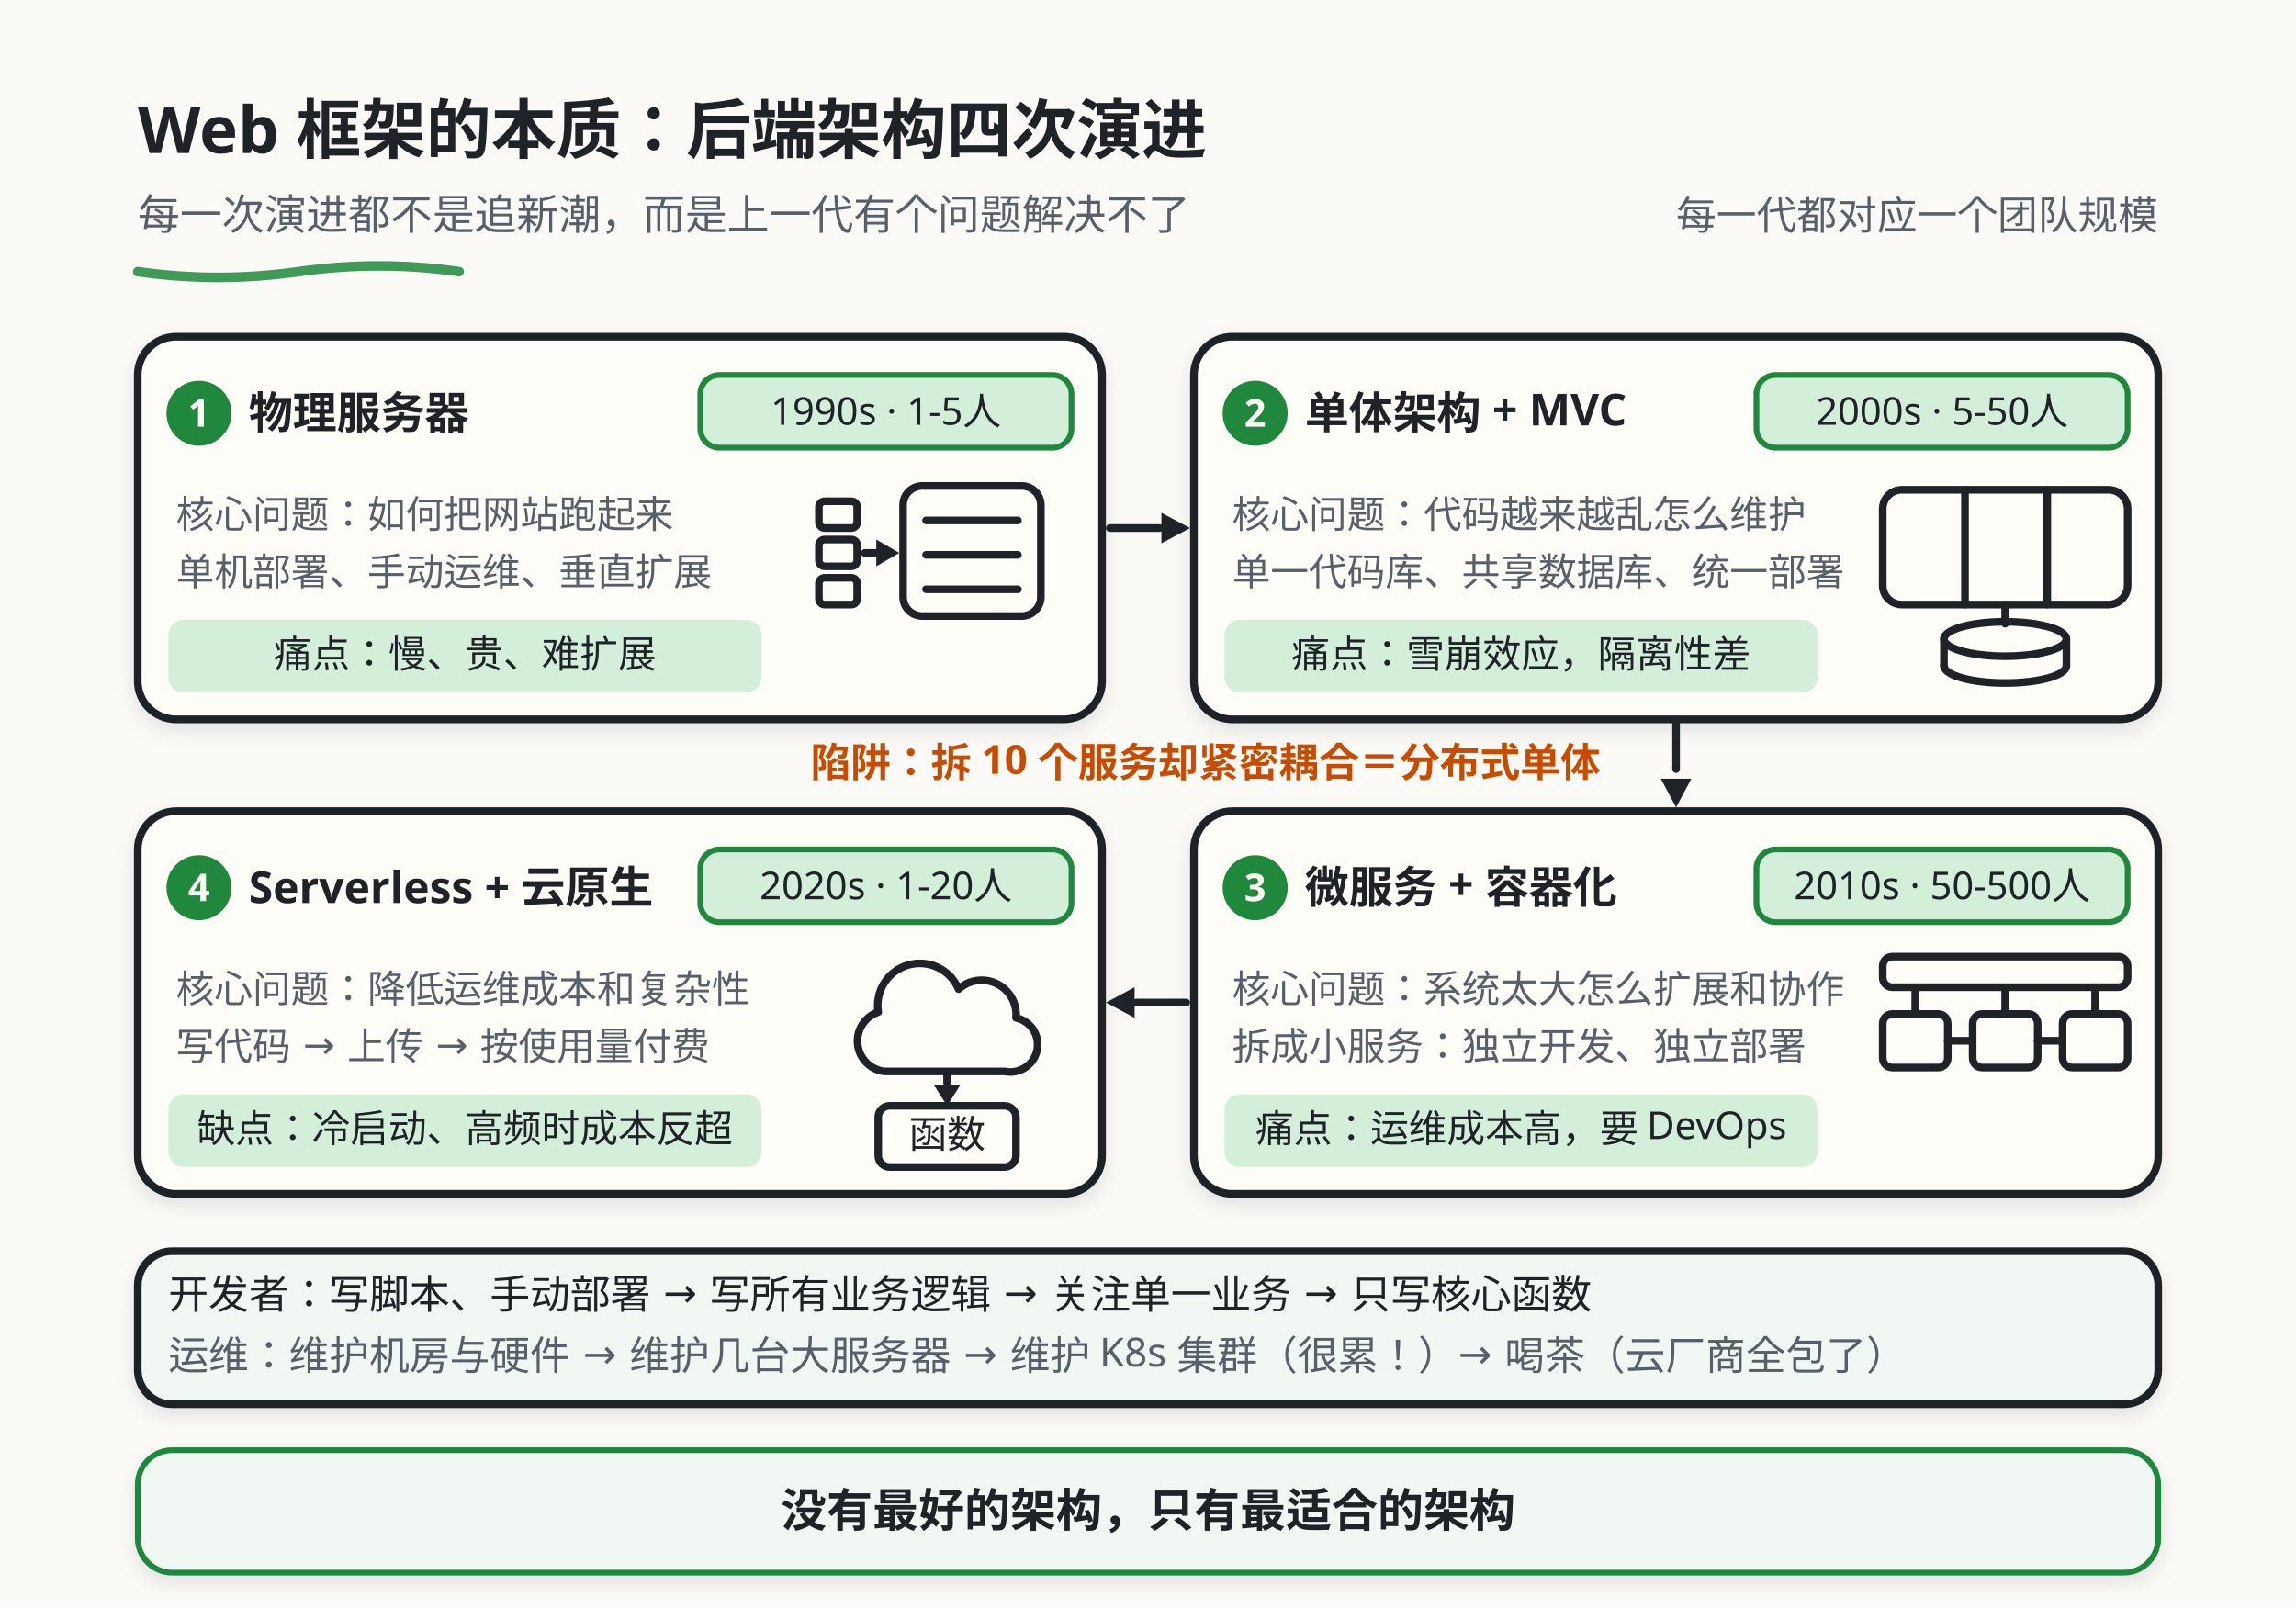
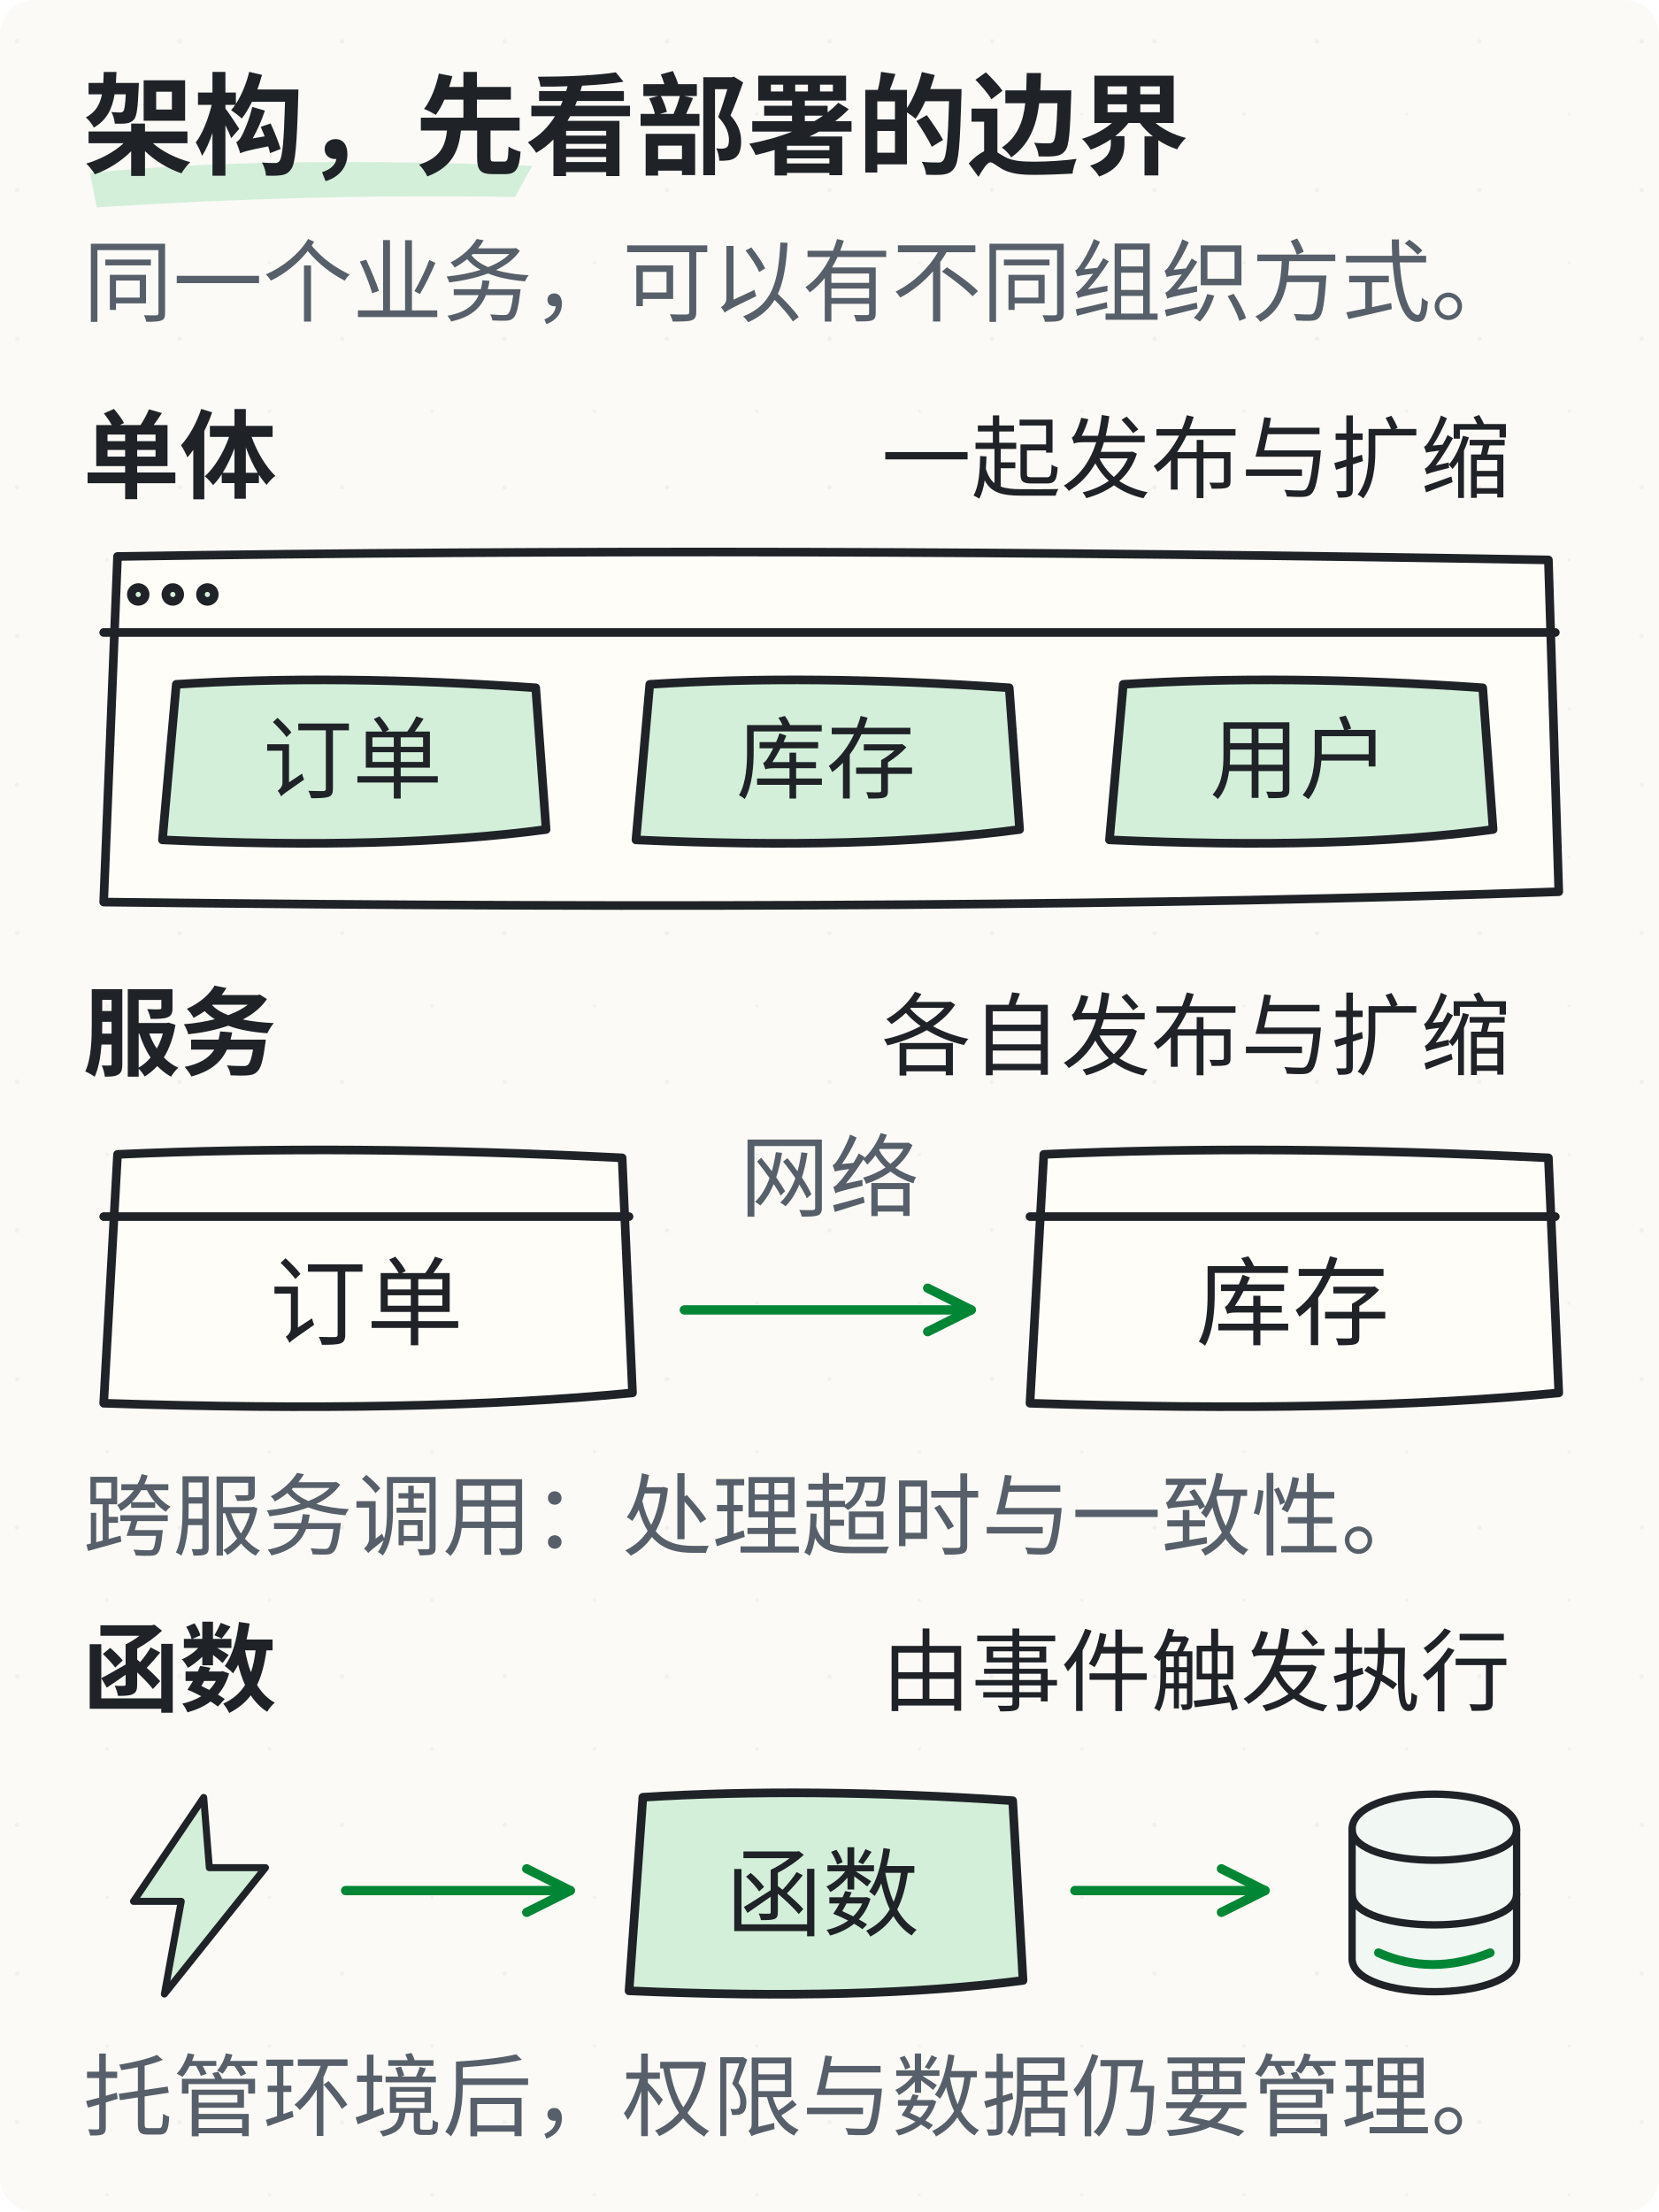
- <svg xmlns="http://www.w3.org/2000/svg" width="1200" height="840" viewBox="0 0 1200 840" role="img" aria-labelledby="t">
-   <rect width="1200" height="840" fill="#fbfaf6" />
+ <svg xmlns="http://www.w3.org/2000/svg" width="480" height="640" viewBox="0 0 480 640" role="img" aria-labelledby="title desc">
  <defs>
-     <filter id="card-shadow" x="-8%" y="-8%" width="116%" height="124%">
-       <feDropShadow dx="0" dy="4" stdDeviation="5" flood-color="#1f2328" flood-opacity="0.10" />
-     </filter>
+     <marker id="arrow" viewBox="0 0 12 12" refX="10" refY="6" markerWidth="7" markerHeight="7" orient="auto-start-reverse">
+       <path d="M2 2L10 6L2 10" fill="none" stroke="#1f2328" stroke-width="1.7" stroke-linecap="round" stroke-linejoin="round" />
+     </marker>
+     <marker id="green-arrow" viewBox="0 0 12 12" refX="10" refY="6" markerWidth="7" markerHeight="7" orient="auto-start-reverse">
+       <path d="M2 2L10 6L2 10" fill="none" stroke="#008635" stroke-width="1.7" stroke-linecap="round" stroke-linejoin="round" />
+     </marker>
+     <pattern id="grain" width="47" height="43" patternUnits="userSpaceOnUse">
+       <circle cx="5" cy="12" r=".65" fill="#1f2328" opacity=".045" />
+       <circle cx="31" cy="33" r=".5" fill="#1f2328" opacity=".04" />
+     </pattern>
+     <symbol id="icon-search" viewBox="0 0 80 80">
+       <path d="M49 47L69 69" fill="none" stroke="#1f2328" stroke-width="5" stroke-linecap="round" stroke-linejoin="round" />
+       <circle cx="31" cy="29" r="22" fill="#f1f7f2" stroke="#1f2328" stroke-width="2.5" />
+       <path d="M19 19Q28 11 38 17" fill="none" stroke="#57606a" stroke-width="2" stroke-linecap="round" stroke-linejoin="round" />
+       <path d="M19 34L26 27L32 32L43 22" fill="none" stroke="#008635" stroke-width="3" stroke-linecap="round" stroke-linejoin="round" />
+     </symbol>
+     <symbol id="icon-filter" viewBox="0 0 80 80">
+       <path d="M8 12Q39 8 72 13L47 43L45 66L32 71L32 43Z" fill="#f1f7f2" stroke="#1f2328" stroke-width="2.5" stroke-linecap="round" stroke-linejoin="round" />
+       <path d="M14 17Q40 24 65 17" fill="none" stroke="#1f2328" stroke-width="2.5" stroke-linecap="round" stroke-linejoin="round" />
+       <circle cx="25" cy="18" r="3" fill="#d3efd9" stroke="#1f2328" stroke-width="2.5" />
+       <circle cx="40" cy="18" r="3" fill="#d3efd9" stroke="#1f2328" stroke-width="2.5" />
+       <circle cx="55" cy="18" r="3" fill="#d3efd9" stroke="#1f2328" stroke-width="2.5" />
+     </symbol>
+     <symbol id="icon-task" viewBox="0 0 80 80">
+       <path d="M21 9 Q38.46 6 62 10 L65 69 Q45.6 75 17 72 Z" fill="#fffdf8" stroke="#1f2328" stroke-width="2.5" stroke-linecap="round" stroke-linejoin="round" />
+       <path d="M27 8V3H52V9" fill="#d3efd9" stroke="#1f2328" stroke-width="2.5" stroke-linecap="round" stroke-linejoin="round" />
+       <path d="M23 23l4 4 7-9" fill="none" stroke="#008635" stroke-width="3" stroke-linecap="round" stroke-linejoin="round" />
+       <path d="M41 23h15" fill="none" stroke="#1f2328" stroke-width="2.5" stroke-linecap="round" stroke-linejoin="round" />
+       <path d="M23 40l4 4 7-9" fill="none" stroke="#008635" stroke-width="3" stroke-linecap="round" stroke-linejoin="round" />
+       <path d="M41 40h15" fill="none" stroke="#1f2328" stroke-width="2.5" stroke-linecap="round" stroke-linejoin="round" />
+       <path d="M23 57l4 4 7-9" fill="none" stroke="#008635" stroke-width="3" stroke-linecap="round" stroke-linejoin="round" />
+       <path d="M41 57h15" fill="none" stroke="#1f2328" stroke-width="2.5" stroke-linecap="round" stroke-linejoin="round" />
+     </symbol>
+     <symbol id="icon-talk" viewBox="0 0 80 80">
+       <path d="M8 15Q38 5 68 16L66 49L39 50L24 67L25 49L8 46Z" fill="#f1f7f2" stroke="#1f2328" stroke-width="2.5" stroke-linecap="round" stroke-linejoin="round" />
+       <path d="M21 27H54M21 37H44" fill="none" stroke="#1f2328" stroke-width="2.5" stroke-linecap="round" stroke-linejoin="round" />
+       <path d="M53 53L65 63L64 52" fill="none" stroke="#57606a" stroke-width="2" stroke-linecap="round" stroke-linejoin="round" />
+     </symbol>
+     <symbol id="icon-diamond" viewBox="0 0 80 80">
+       <path d="M6 38L23 12L40 38L23 64Z" fill="#f1f7f2" stroke="#1f2328" stroke-width="2.5" stroke-linecap="round" stroke-linejoin="round" />
+       <path d="M40 38L57 12L74 38L57 64Z" fill="#d3efd9" stroke="#1f2328" stroke-width="2.5" stroke-linecap="round" stroke-linejoin="round" />
+       <path d="M23 13V63M57 13V63" fill="none" stroke="#57606a" stroke-width="1.5" stroke-linecap="round" stroke-linejoin="round" stroke-dasharray="3 5" />
+     </symbol>
+     <symbol id="icon-browser" viewBox="0 0 80 80">
+       <path d="M11 10 Q37.2 7 71 11 L74 66 Q47 72 7 69 Z" fill="#fffdf8" stroke="#1f2328" stroke-width="2.5" stroke-linecap="round" stroke-linejoin="round" />
+       <path d="M6 24H74" fill="none" stroke="#1f2328" stroke-width="2.5" stroke-linecap="round" stroke-linejoin="round" />
+       <circle cx="14" cy="17" r="2" fill="#d3efd9" stroke="#1f2328" stroke-width="2.5" />
+       <circle cx="22" cy="17" r="2" fill="#d3efd9" stroke="#1f2328" stroke-width="2.5" />
+       <path d="M14 34H34V60H14Z" fill="#f1f7f2" stroke="#1f2328" stroke-width="2.5" stroke-linecap="round" stroke-linejoin="round" />
+       <path d="M43 36H64M43 45H60M43 57H66" fill="none" stroke="#008635" stroke-width="4" stroke-linecap="round" stroke-linejoin="round" />
+     </symbol>
+     <symbol id="icon-plug" viewBox="0 0 80 80">
+       <path d="M24 4V21M49 4V21" fill="none" stroke="#1f2328" stroke-width="4" stroke-linecap="round" stroke-linejoin="round" />
+       <path d="M15 23Q38 19 59 23L56 43L45 51V60H30V50L19 43Z" fill="#d3efd9" stroke="#1f2328" stroke-width="2.5" stroke-linecap="round" stroke-linejoin="round" />
+       <path d="M38 60V69Q38 76 53 75" fill="none" stroke="#1f2328" stroke-width="2.5" stroke-linecap="round" stroke-linejoin="round" />
+       <path d="M31 29L27 38H41L37 45" fill="none" stroke="#1f2328" stroke-width="2" stroke-linecap="round" stroke-linejoin="round" />
+     </symbol>
+     <symbol id="icon-deliver" viewBox="0 0 80 80">
+       <path d="M11 17L38 6L68 18L40 31Z" fill="#d3efd9" stroke="#1f2328" stroke-width="2.5" stroke-linecap="round" stroke-linejoin="round" />
+       <path d="M11 17V58L40 73L68 58V18M40 31V73M25 12L54 24V42" fill="none" stroke="#1f2328" stroke-width="2.5" stroke-linecap="round" stroke-linejoin="round" />
+       <path d="M50 51L56 57L67 43" fill="none" stroke="#008635" stroke-width="3" stroke-linecap="round" stroke-linejoin="round" />
+     </symbol>
+     <symbol id="icon-error" viewBox="0 0 80 80">
+       <path d="M11 8 Q36.74 5 70 9 L73 65 Q46.4 71 7 68 Z" fill="#fffdf8" stroke="#1f2328" stroke-width="2.5" stroke-linecap="round" stroke-linejoin="round" />
+       <path d="M6 22H73" fill="none" stroke="#1f2328" stroke-width="2.5" stroke-linecap="round" stroke-linejoin="round" />
+       <circle cx="14" cy="15" r="2" fill="#d3efd9" stroke="#1f2328" stroke-width="2.5" />
+       <path d="M40 31L59 58H21Z" fill="#f1f7f2" stroke="#1f2328" stroke-width="2.5" stroke-linecap="round" stroke-linejoin="round" />
+       <path d="M40 39V47M40 53V54" fill="none" stroke="#e2601f" stroke-width="4" stroke-linecap="round" stroke-linejoin="round" />
+     </symbol>
+     <symbol id="icon-evidence" viewBox="0 0 80 80">
+       <path d="M15 7 Q30.16 4 51 8 L54 65 Q36.6 71 11 68 Z" fill="#fffdf8" stroke="#1f2328" stroke-width="2.5" stroke-linecap="round" stroke-linejoin="round" />
+       <path d="M18 19H43M18 29H43M18 39H30" fill="none" stroke="#57606a" stroke-width="2" stroke-linecap="round" stroke-linejoin="round" />
+       <circle cx="51" cy="49" r="17" fill="#d3efd9" stroke="#1f2328" stroke-width="2.5" />
+       <path d="M63 62L74 74" fill="none" stroke="#1f2328" stroke-width="4" stroke-linecap="round" stroke-linejoin="round" />
+       <path d="M44 49L49 54L58 44" fill="none" stroke="#008635" stroke-width="3" stroke-linecap="round" stroke-linejoin="round" />
+     </symbol>
+     <symbol id="icon-patch" viewBox="0 0 80 80">
+       <path d="M13 8 Q37.36 5 69 9 L72 67 Q46.6 73 9 70 Z" fill="#fffdf8" stroke="#1f2328" stroke-width="2.5" stroke-linecap="round" stroke-linejoin="round" />
+       <path d="M8 23H72" fill="none" stroke="#1f2328" stroke-width="2.5" stroke-linecap="round" stroke-linejoin="round" />
+       <path d="M17 35H51" fill="none" stroke="#57606a" stroke-width="3" stroke-linecap="round" stroke-linejoin="round" />
+       <path d="M14 45 Q33.6 40 63 43 L58 51 Q38.5 50 16 54 Z" fill="#d3efd9" stroke="none" stroke-width="2.5" stroke-linecap="round" stroke-linejoin="round" />
+       <path d="M20 44V54M15 49H25M33 49H61" fill="none" stroke="#008635" stroke-width="3" stroke-linecap="round" stroke-linejoin="round" />
+       <path d="M18 62H53" fill="none" stroke="#57606a" stroke-width="2" stroke-linecap="round" stroke-linejoin="round" />
+     </symbol>
+     <symbol id="icon-passed" viewBox="0 0 80 80">
+       <path d="M12 9 Q37.28 6 70 10 L73 66 Q46.8 72 8 69 Z" fill="#fffdf8" stroke="#1f2328" stroke-width="2.5" stroke-linecap="round" stroke-linejoin="round" />
+       <path d="M7 24H73" fill="none" stroke="#1f2328" stroke-width="2.5" stroke-linecap="round" stroke-linejoin="round" />
+       <path d="M23 47L34 58L59 34" fill="none" stroke="#008635" stroke-width="5" stroke-linecap="round" stroke-linejoin="round" />
+     </symbol>
+     <symbol id="icon-laptop" viewBox="0 0 80 80">
+       <path d="M13 7Q40 4 67 8L65 54H15Z" fill="#fffdf8" stroke="#1f2328" stroke-width="2.5" stroke-linecap="round" stroke-linejoin="round" />
+       <path d="M19 14H60V47H19Z" fill="#f1f7f2" stroke="#1f2328" stroke-width="2.5" stroke-linecap="round" stroke-linejoin="round" />
+       <path d="M15 54L4 68Q40 75 76 68L65 54M30 63H50" fill="none" stroke="#1f2328" stroke-width="2.5" stroke-linecap="round" stroke-linejoin="round" />
+       <path d="M28 27L22 32L28 37M50 27L56 32L50 37" fill="none" stroke="#008635" stroke-width="3" stroke-linecap="round" stroke-linejoin="round" />
+     </symbol>
+     <symbol id="icon-build" viewBox="0 0 80 80">
+       <path d="M12 8 Q37.74 5 71 9 L74 68 Q47.4 74 8 71 Z" fill="#fffdf8" stroke="#1f2328" stroke-width="2.5" stroke-linecap="round" stroke-linejoin="round" />
+       <path d="M7 23H74" fill="none" stroke="#1f2328" stroke-width="2.5" stroke-linecap="round" stroke-linejoin="round" />
+       <path d="M15 34L22 39L15 44M29 44H44" fill="none" stroke="#1f2328" stroke-width="2.5" stroke-linecap="round" stroke-linejoin="round" />
+       <path d="M43 56L51 64L66 47" fill="none" stroke="#008635" stroke-width="4" stroke-linecap="round" stroke-linejoin="round" />
+     </symbol>
+     <symbol id="icon-cloud" viewBox="0 0 80 80">
+       <path d="M16 58C-1 57 0 32 18 31C13 8 44 0 53 22C73 13 88 45 67 56Z" fill="#f1f7f2" stroke="#1f2328" stroke-width="2.5" stroke-linecap="round" stroke-linejoin="round" />
+       <path d="M28 38L39 27L50 38M39 29V62" fill="none" stroke="#008635" stroke-width="3" stroke-linecap="round" stroke-linejoin="round" />
+     </symbol>
+     <symbol id="icon-phone" viewBox="0 0 80 80">
+       <path d="M22 4Q41 1 59 5L60 74L21 74Z" fill="#fffdf8" stroke="#1f2328" stroke-width="2.5" stroke-linecap="round" stroke-linejoin="round" />
+       <path d="M28 13H53V62H28Z" fill="#f1f7f2" stroke="#1f2328" stroke-width="2.5" stroke-linecap="round" stroke-linejoin="round" />
+       <path d="M35 8H46" fill="none" stroke="#1f2328" stroke-width="2.5" stroke-linecap="round" stroke-linejoin="round" />
+       <circle cx="41" cy="68" r="2" fill="#d3efd9" stroke="#1f2328" stroke-width="2.5" />
+       <path d="M32 38L39 45L50 28" fill="none" stroke="#008635" stroke-width="3" stroke-linecap="round" stroke-linejoin="round" />
+     </symbol>
+     <symbol id="icon-database" viewBox="0 0 80 80">
+       <path d="M12 18C12 2 68 2 68 18V62C68 77 12 77 12 62Z" fill="#f1f7f2" stroke="#1f2328" stroke-width="2.5" stroke-linecap="round" stroke-linejoin="round" />
+       <path d="M12 18C12 32 68 32 68 18M12 40C12 54 68 54 68 40" fill="none" stroke="#1f2328" stroke-width="2.5" stroke-linecap="round" stroke-linejoin="round" />
+       <path d="M21 60Q39 68 59 60" fill="none" stroke="#008635" stroke-width="3" stroke-linecap="round" stroke-linejoin="round" />
+     </symbol>
+     <symbol id="icon-sheets" viewBox="0 0 80 80">
+       <path d="M23 6 Q39.08 3 61 7 L64 61 Q45.8 67 19 64 Z" fill="#f1f7f2" stroke="#1f2328" stroke-width="2.5" stroke-linecap="round" stroke-linejoin="round" />
+       <path d="M15 15 Q31.08 12 53 16 L56 70 Q37.8 76 11 73 Z" fill="#fffdf8" stroke="#1f2328" stroke-width="2.5" stroke-linecap="round" stroke-linejoin="round" />
+       <path d="M19 27H45M19 39H45M19 51H36" fill="none" stroke="#1f2328" stroke-width="2.5" stroke-linecap="round" stroke-linejoin="round" />
+     </symbol>
+     <symbol id="icon-clock" viewBox="0 0 80 80">
+       <circle cx="39" cy="39" r="29" fill="#f1f7f2" stroke="#1f2328" stroke-width="2.5" />
+       <path d="M39 19V39L54 48" fill="none" stroke="#1f2328" stroke-width="3" stroke-linecap="round" stroke-linejoin="round" />
+       <path d="M18 7L9 16M60 7L70 16" fill="none" stroke="#1f2328" stroke-width="2.5" stroke-linecap="round" stroke-linejoin="round" />
+       <circle cx="39" cy="39" r="3" fill="#d3efd9" stroke="#1f2328" stroke-width="2.5" />
+     </symbol>
+     <symbol id="icon-bolt" viewBox="0 0 80 80">
+       <path d="M43 5L18 42H35L29 75L65 30H45Z" fill="#d3efd9" stroke="#1f2328" stroke-width="2.5" stroke-linecap="round" stroke-linejoin="round" />
+     </symbol>
  </defs>
-   <text x="72" y="80" fill="#1f2328" font-family="'Microsoft YaHei', system-ui, sans-serif" font-size="34" font-weight="700">Web 框架的本质：后端架构四次演进</text>
-   <text x="72" y="120" fill="#57606a" font-family="'Microsoft YaHei', system-ui, sans-serif" font-size="22">每一次演进都不是追新潮，而是上一代有个问题解决不了</text>
-   <path d="M72 142q42 6 84 0t84 0" fill="none" stroke="#1f883d" stroke-width="5" stroke-linecap="round" opacity="0.85" />
-   <text x="1128" y="120" fill="#57606a" font-family="'Microsoft YaHei', system-ui, sans-serif" font-size="21" text-anchor="end">每一代都对应一个团队规模</text>
-   <g font-family="'Microsoft YaHei', system-ui, sans-serif">
-     <g stroke="#1f2328" stroke-width="4" stroke-linecap="round" stroke-linejoin="round" fill="none">
-       <rect x="72" y="176" width="504" height="200" rx="20" fill="#fffdf8" filter="url(#card-shadow)" />
-       <rect x="624" y="176" width="504" height="200" rx="20" fill="#fffdf8" filter="url(#card-shadow)" />
-       <rect x="624" y="424" width="504" height="200" rx="20" fill="#fffdf8" filter="url(#card-shadow)" />
-       <rect x="72" y="424" width="504" height="200" rx="20" fill="#fffdf8" filter="url(#card-shadow)" />
-     </g>
-     <g fill="#1f883d">
-       <circle cx="104" cy="216" r="17" />
-       <circle cx="656" cy="216" r="17" />
-       <circle cx="656" cy="464" r="17" />
-       <circle cx="104" cy="464" r="17" />
-     </g>
-     <g fill="#fbfaf6" font-size="20" font-weight="700" text-anchor="middle">
-       <text x="104" y="223">1</text>
-       <text x="656" y="223">2</text>
-       <text x="656" y="471">3</text>
-       <text x="104" y="471">4</text>
-     </g>
-     <g fill="#1f2328" font-size="23" font-weight="700">
-       <text x="130" y="224">物理服务器</text>
-       <text x="682" y="224">单体架构 + MVC</text>
-       <text x="682" y="472">微服务 + 容器化</text>
-       <text x="130" y="472">Serverless + 云原生</text>
-     </g>
-     <g fill="#d3efd9" stroke="#1f883d" stroke-width="3">
-       <rect x="366" y="196" width="194" height="38" rx="10" />
-       <rect x="918" y="196" width="194" height="38" rx="10" />
-       <rect x="918" y="444" width="194" height="38" rx="10" />
-       <rect x="366" y="444" width="194" height="38" rx="10" />
-     </g>
-     <g fill="#1f2328" font-size="20" text-anchor="middle">
-       <text x="463" y="222">1990s · 1-5人</text>
-       <text x="1015" y="222">2000s · 5-50人</text>
-       <text x="1015" y="470">2010s · 50-500人</text>
-       <text x="463" y="470">2020s · 1-20人</text>
-     </g>
-     <g fill="#57606a" font-size="20">
-       <text x="92" y="276">核心问题：如何把网站跑起来</text>
-       <text x="92" y="306">单机部署、手动运维、垂直扩展</text>
-       <text x="644" y="276">核心问题：代码越来越乱怎么维护</text>
-       <text x="644" y="306">单一代码库、共享数据库、统一部署</text>
-       <text x="644" y="524">核心问题：系统太大怎么扩展和协作</text>
-       <text x="644" y="554">拆成小服务：独立开发、独立部署</text>
-       <text x="92" y="524">核心问题：降低运维成本和复杂性</text>
-       <text x="92" y="554">写代码 → 上传 → 按使用量付费</text>
-     </g>
-     <g fill="#d3efd9">
-       <rect x="88" y="324" width="310" height="38" rx="8" />
-       <rect x="640" y="324" width="310" height="38" rx="8" />
-       <rect x="640" y="572" width="310" height="38" rx="8" />
-       <rect x="88" y="572" width="310" height="38" rx="8" />
-     </g>
-     <g fill="#1f2328" font-size="20" text-anchor="middle">
-       <text x="243" y="349">痛点：慢、贵、难扩展</text>
-       <text x="795" y="349">痛点：雪崩效应，隔离性差</text>
-       <text x="795" y="597">痛点：运维成本高，要 DevOps</text>
-       <text x="243" y="597">缺点：冷启动、高频时成本反超</text>
-     </g>
-     <g stroke="#1f2328" stroke-width="4" stroke-linecap="round" stroke-linejoin="round" fill="none">
-       <rect x="472" y="254" width="72" height="68" rx="10" />
-       <path d="M484 272h48M484 290h48M484 308h48" />
-       <rect x="428" y="262" width="20" height="14" rx="3" />
-       <rect x="428" y="282" width="20" height="14" rx="3" />
-       <rect x="428" y="302" width="20" height="14" rx="3" />
-       <path d="M452 289h6" />
-       <rect x="984" y="256" width="128" height="60" rx="10" />
-       <path d="M1027 256v60M1070 256v60" />
-       <path d="M1048 316v10" />
-       <ellipse cx="1048" cy="334" rx="32" ry="9" />
-       <path d="M1016 334v14M1080 334v14" />
-       <path d="M1016 348a32 9 0 0 0 64 0" />
-       <rect x="984" y="500" width="128" height="16" rx="5" />
-       <rect x="984" y="530" width="34" height="28" rx="5" />
-       <rect x="1031" y="530" width="34" height="28" rx="5" />
-       <rect x="1078" y="530" width="34" height="28" rx="5" />
-       <path d="M1001 516v14M1048 516v14M1095 516v14" />
-       <path d="M1018 544h13M1065 544h13" />
-       <path d="M462 560a16 16 0 0 1-3-31a22 22 0 0 1 42-12a18 18 0 0 1 30 15a14 14 0 0 1-6 28z" />
-       <path d="M495 562v4" />
-       <rect x="459" y="578" width="72" height="32" rx="6" />
-     </g>
-     <g fill="#1f2328">
-       <path d="M470 289l-12-7v14z" />
-       <path d="M495 578l-7-11h14z" />
-     </g>
-     <text x="495" y="600" fill="#1f2328" font-size="20" text-anchor="middle">函数</text>
-     <g stroke="#1f2328" stroke-width="4" stroke-linecap="round" fill="none">
-       <path d="M580 276h26" />
-       <path d="M876 376v26" />
-       <path d="M620 524h-26" />
-     </g>
-     <g fill="#1f2328">
-       <path d="M622 276l-15-8v16z" />
-       <path d="M876 422l-8-15h16z" />
-       <path d="M578 524l15-8v16z" />
-     </g>
-     <text x="630" y="406" fill="#c74c00" font-size="21" font-weight="700" text-anchor="middle">陷阱：拆 10 个服务却紧密耦合＝分布式单体</text>
+   <rect width="480" height="640" rx="10" fill="#fbfaf6" />
+   <rect width="480" height="640" fill="url(#grain)" />
+   <g fill="#1f2328" font-family="'Microsoft YaHei','Noto Sans CJK SC',sans-serif">
+     <path d="M26 50 Q77.2 45 154 48 L149 57 Q90 56 28 60 Z" fill="#d3efd9" stroke="none" stroke-width="2.5" stroke-linecap="round" stroke-linejoin="round" />
+     <text x="24" y="48" font-size="32" font-weight="700">架构，先看部署的边界</text>
+     <text x="24" y="91" font-size="26" fill="#57606a">同一个业务，可以有不同组织方式。</text>
+     <text x="24" y="142" font-size="28" font-weight="700">单体</text>
+     <text x="255" y="142" font-size="26">一起发布与扩缩</text>
+     <path d="M34 161 Q223.04 158 448 162 L451 258 Q282.4 264 30 261 Z" fill="#fffdf8" stroke="#1f2328" stroke-width="2.5" stroke-linecap="round" stroke-linejoin="round" />
+     <path d="M30 183H450" fill="none" stroke="#1f2328" stroke-width="2.5" stroke-linecap="round" stroke-linejoin="round" />
+     <circle cx="40" cy="172" r="2" fill="#d3efd9" stroke="#1f2328" stroke-width="2.5" />
+     <circle cx="50" cy="172" r="2" fill="#d3efd9" stroke="#1f2328" stroke-width="2.5" />
+     <circle cx="60" cy="172" r="2" fill="#d3efd9" stroke="#1f2328" stroke-width="2.5" />
+     <path d="M51 198 Q97.44 195 155 199 L158 240 Q113.4 246 47 243 Z" fill="#d3efd9" stroke="#1f2328" stroke-width="2.5" stroke-linecap="round" stroke-linejoin="round" />
+     <text x="102" y="229" font-size="26" text-anchor="middle">订单</text>
+     <path d="M188 198 Q234.44 195 292 199 L295 240 Q250.4 246 184 243 Z" fill="#d3efd9" stroke="#1f2328" stroke-width="2.5" stroke-linecap="round" stroke-linejoin="round" />
+     <text x="239" y="229" font-size="26" text-anchor="middle">库存</text>
+     <path d="M325 198 Q371.44 195 429 199 L432 240 Q387.4 246 321 243 Z" fill="#d3efd9" stroke="#1f2328" stroke-width="2.5" stroke-linecap="round" stroke-linejoin="round" />
+     <text x="376" y="229" font-size="26" text-anchor="middle">用户</text>
+     <text x="24" y="309" font-size="28" font-weight="700">服务</text>
+     <text x="255" y="309" font-size="26">各自发布与扩缩</text>
+     <path d="M34 334 Q99.76 331 180 335 L183 403 Q121.6 409 30 406 Z" fill="#fffdf8" stroke="#1f2328" stroke-width="2.5" stroke-linecap="round" stroke-linejoin="round" />
+     <path d="M302 334 Q367.76 331 448 335 L451 403 Q389.6 409 298 406 Z" fill="#fffdf8" stroke="#1f2328" stroke-width="2.5" stroke-linecap="round" stroke-linejoin="round" />
+     <path d="M30 352H182M298 352H450" fill="none" stroke="#1f2328" stroke-width="2.5" stroke-linecap="round" stroke-linejoin="round" />
+     <text x="106" y="387" font-size="28" text-anchor="middle">订单</text>
+     <text x="374" y="387" font-size="28" text-anchor="middle">库存</text>
+     <text x="240" y="350" font-size="26" text-anchor="middle" fill="#57606a">网络</text>
+     <path d="M198 379L281 379" fill="none" stroke="#008635" stroke-width="2.7" stroke-linecap="round" stroke-linejoin="round" marker-end="url(#green-arrow)" />
+     <text x="24" y="448" font-size="26" fill="#57606a">跨服务调用：处理超时与一致性。</text>
+     <text x="24" y="493" font-size="28" font-weight="700">函数</text>
+     <text x="255" y="493" font-size="26">由事件触发执行</text>
+     <use href="#icon-bolt" x="24" y="516" width="65" height="65" />
+     <path d="M100 547L165 547" fill="none" stroke="#008635" stroke-width="2.7" stroke-linecap="round" stroke-linejoin="round" marker-end="url(#green-arrow)" />
+     <path d="M186 520 Q233.82 517 293 521 L296 573 Q250.2 579 182 576 Z" fill="#d3efd9" stroke="#1f2328" stroke-width="2.5" stroke-linecap="round" stroke-linejoin="round" />
+     <text x="238" y="558" font-size="28" text-anchor="middle">函数</text>
+     <path d="M311 547L366 547" fill="none" stroke="#008635" stroke-width="2.7" stroke-linecap="round" stroke-linejoin="round" marker-end="url(#green-arrow)" />
+     <use href="#icon-database" x="381" y="514" width="68" height="68" />
+     <text x="24" y="616" font-size="26" fill="#57606a">托管环境后，权限与数据仍要管理。</text>
  </g>
-   <rect x="72" y="654" width="1056" height="80" rx="18" fill="#f1f7f2" stroke="#1f2328" stroke-width="4" filter="url(#card-shadow)" />
-   <text x="88" y="684" fill="#1f2328" font-family="'Microsoft YaHei', system-ui, sans-serif" font-size="21">开发者：写脚本、手动部署 → 写所有业务逻辑 → 关注单一业务 → 只写核心函数</text>
-   <text x="88" y="716" fill="#57606a" font-family="'Microsoft YaHei', system-ui, sans-serif" font-size="21">运维：维护机房与硬件 → 维护几台大服务器 → 维护 K8s 集群（很累！）→ 喝茶（云厂商全包了）</text>
-   <rect x="72" y="758" width="1056" height="64" rx="18" fill="#f1f7f2" stroke="#1f883d" stroke-width="3" filter="url(#card-shadow)" />
-   <text x="600" y="798" fill="#1f2328" font-family="'Microsoft YaHei', system-ui, sans-serif" font-size="24" text-anchor="middle" font-weight="700">没有最好的架构，只有最适合的架构</text>
</svg>
